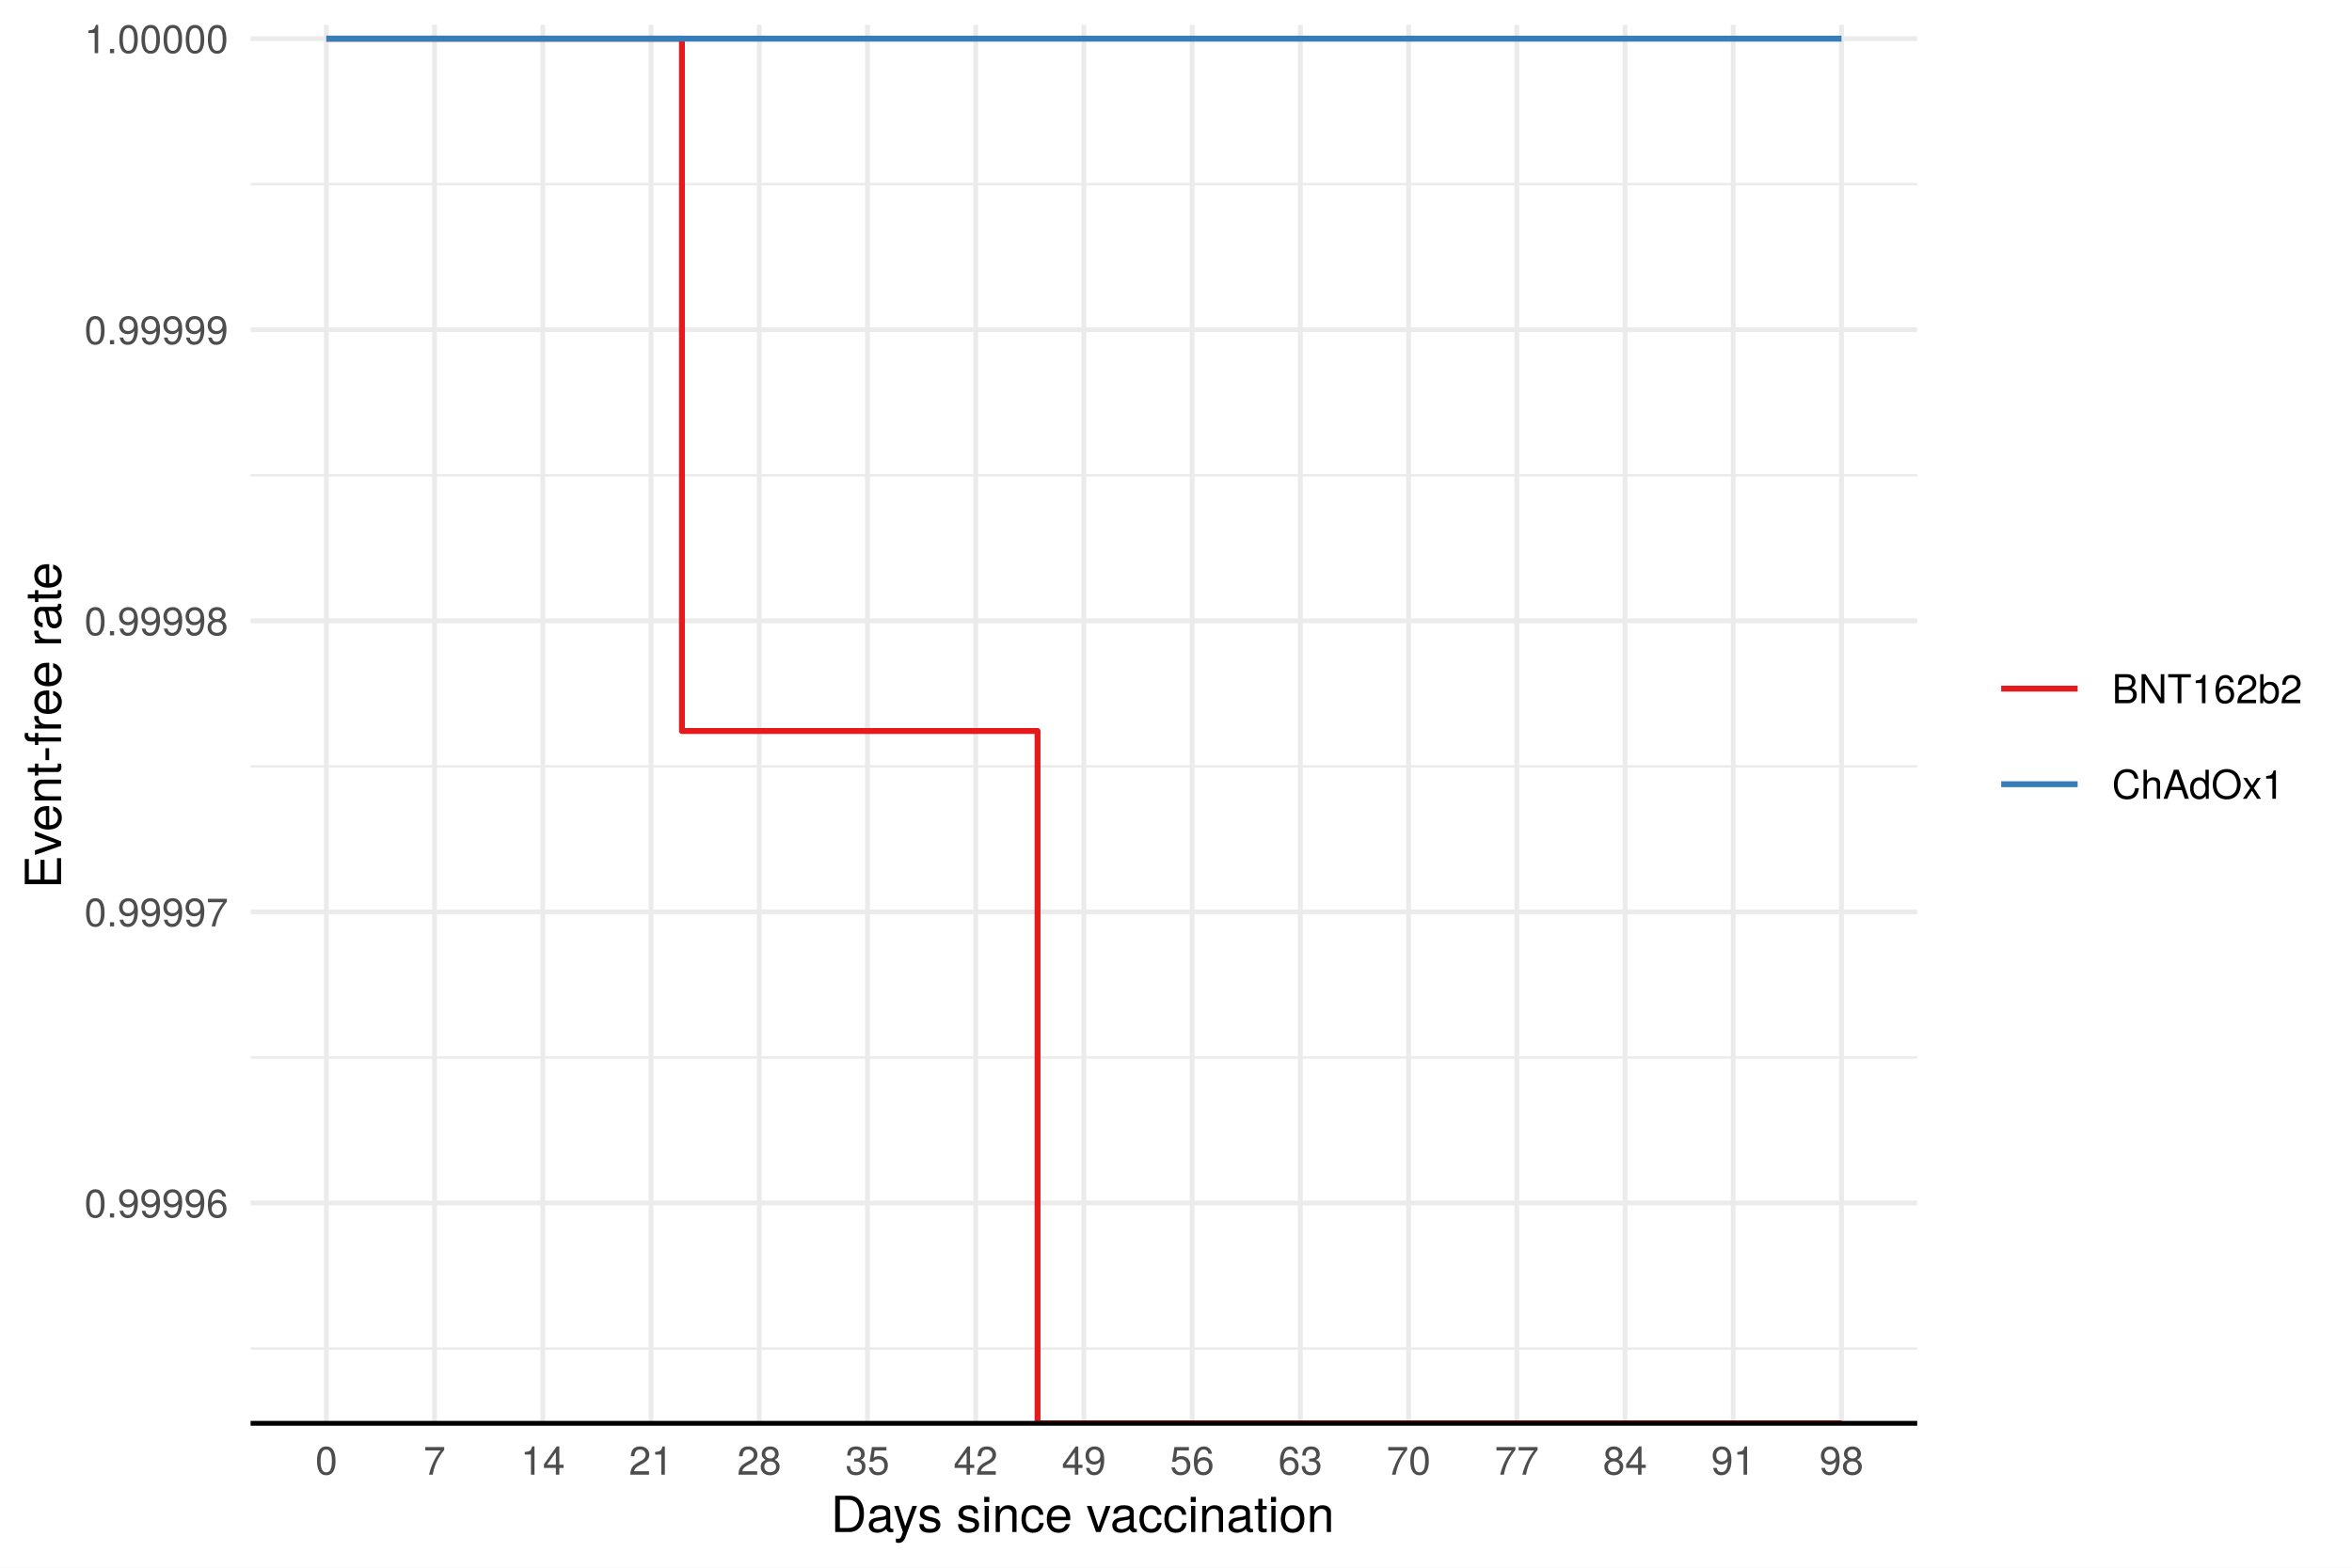
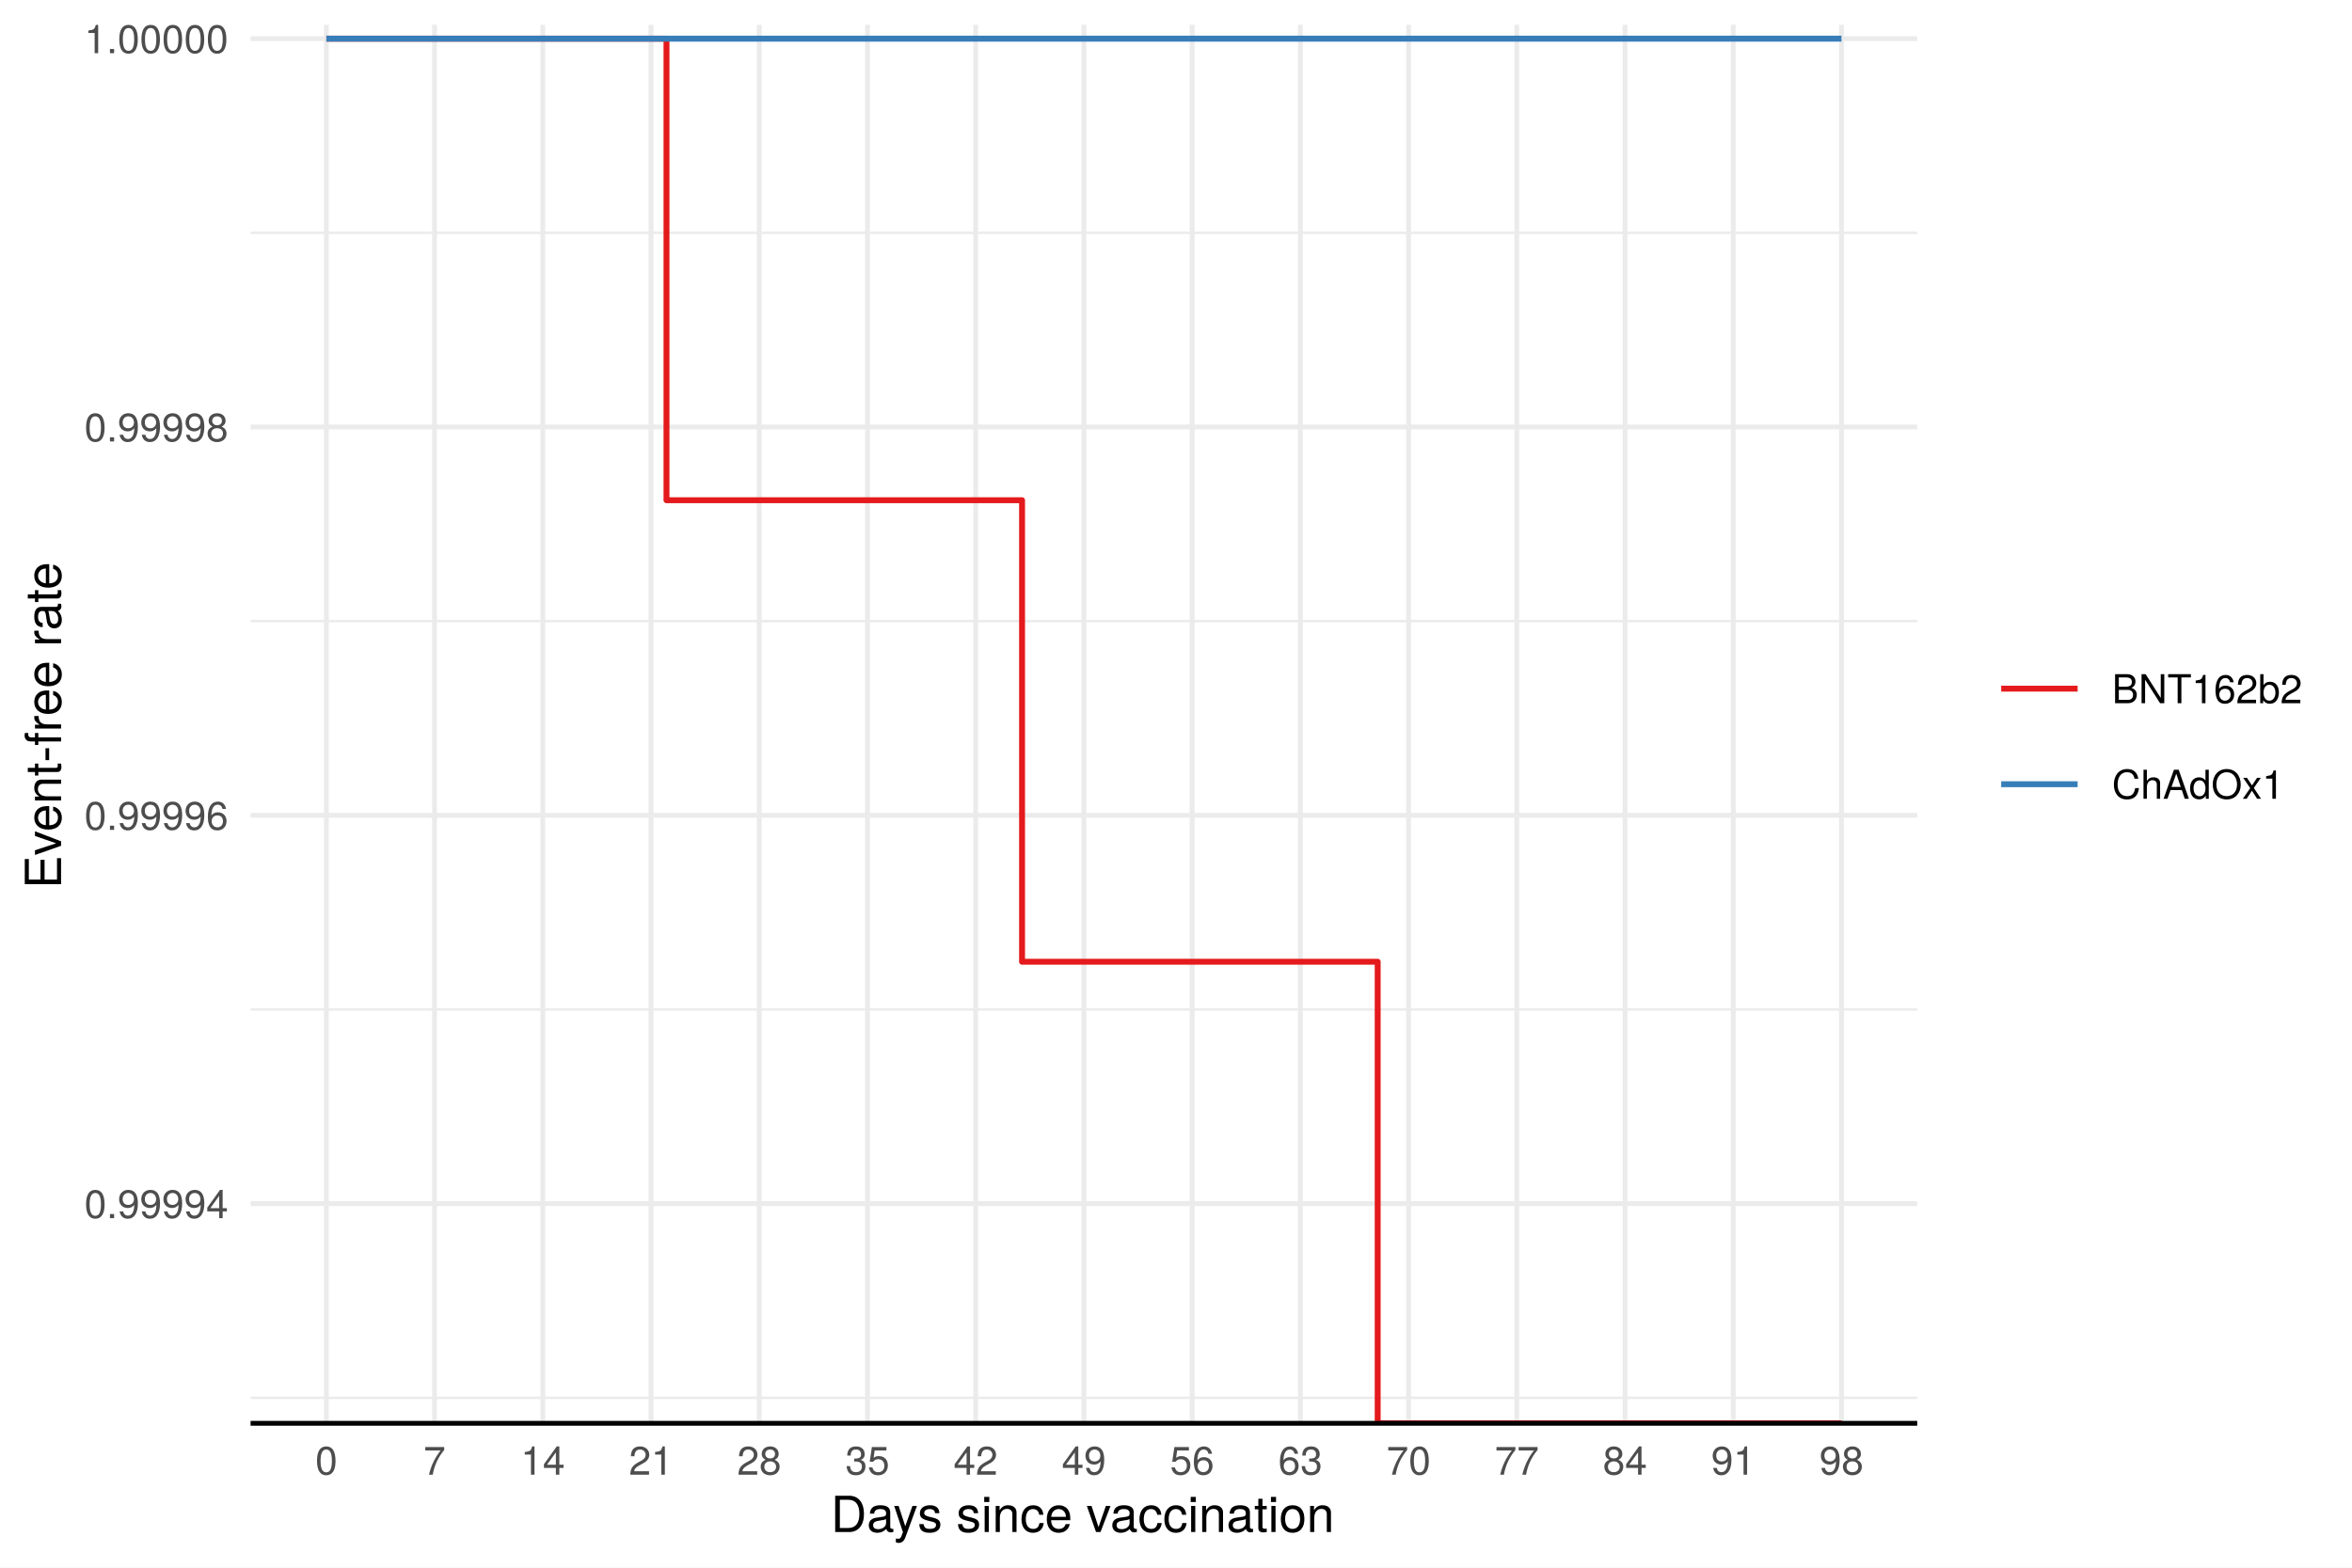
<svg xmlns="http://www.w3.org/2000/svg" viewBox="0 0 425.20 283.46">
  <defs>
    <style type="text/css">
    line, polyline, polygon, path, rect, circle {
      fill: none;
      stroke: #000000;
      stroke-linecap: round;
      stroke-linejoin: round;
      stroke-miterlimit: 10.00;
    }
  </style>
  </defs>
  <rect width="100%" height="100%" style="stroke: none; fill: #FFFFFF;" />
  <defs>
    <clipPath id="cpNDUuMzB8MzQ2LjYwfDI1Ny4zNnw0LjQ4">
      <rect x="45.30" y="4.48" width="301.30" height="252.88" />
    </clipPath>
  </defs>
-   <polyline points="45.30,243.84 346.60,243.84 " style="stroke-width: 0.44; stroke: #EBEBEB; stroke-linecap: butt;" clip-path="url(#cpNDUuMzB8MzQ2LjYwfDI1Ny4zNnw0LjQ4)" />
-   <polyline points="45.30,191.21 346.60,191.21 " style="stroke-width: 0.44; stroke: #EBEBEB; stroke-linecap: butt;" clip-path="url(#cpNDUuMzB8MzQ2LjYwfDI1Ny4zNnw0LjQ4)" />
-   <polyline points="45.30,138.57 346.60,138.57 " style="stroke-width: 0.44; stroke: #EBEBEB; stroke-linecap: butt;" clip-path="url(#cpNDUuMzB8MzQ2LjYwfDI1Ny4zNnw0LjQ4)" />
-   <polyline points="45.30,85.94 346.60,85.94 " style="stroke-width: 0.44; stroke: #EBEBEB; stroke-linecap: butt;" clip-path="url(#cpNDUuMzB8MzQ2LjYwfDI1Ny4zNnw0LjQ4)" />
-   <polyline points="45.30,33.30 346.60,33.30 " style="stroke-width: 0.44; stroke: #EBEBEB; stroke-linecap: butt;" clip-path="url(#cpNDUuMzB8MzQ2LjYwfDI1Ny4zNnw0LjQ4)" />
-   <polyline points="45.30,217.52 346.60,217.52 " style="stroke-width: 0.87; stroke: #EBEBEB; stroke-linecap: butt;" clip-path="url(#cpNDUuMzB8MzQ2LjYwfDI1Ny4zNnw0LjQ4)" />
-   <polyline points="45.30,164.89 346.60,164.89 " style="stroke-width: 0.87; stroke: #EBEBEB; stroke-linecap: butt;" clip-path="url(#cpNDUuMzB8MzQ2LjYwfDI1Ny4zNnw0LjQ4)" />
-   <polyline points="45.30,112.26 346.60,112.26 " style="stroke-width: 0.87; stroke: #EBEBEB; stroke-linecap: butt;" clip-path="url(#cpNDUuMzB8MzQ2LjYwfDI1Ny4zNnw0LjQ4)" />
-   <polyline points="45.30,59.62 346.60,59.62 " style="stroke-width: 0.87; stroke: #EBEBEB; stroke-linecap: butt;" clip-path="url(#cpNDUuMzB8MzQ2LjYwfDI1Ny4zNnw0LjQ4)" />
+   <polyline points="45.30,252.75 346.60,252.75 " style="stroke-width: 0.44; stroke: #EBEBEB; stroke-linecap: butt;" clip-path="url(#cpNDUuMzB8MzQ2LjYwfDI1Ny4zNnw0LjQ4)" />
+   <polyline points="45.30,182.53 346.60,182.53 " style="stroke-width: 0.44; stroke: #EBEBEB; stroke-linecap: butt;" clip-path="url(#cpNDUuMzB8MzQ2LjYwfDI1Ny4zNnw0LjQ4)" />
+   <polyline points="45.30,112.31 346.60,112.31 " style="stroke-width: 0.44; stroke: #EBEBEB; stroke-linecap: butt;" clip-path="url(#cpNDUuMzB8MzQ2LjYwfDI1Ny4zNnw0LjQ4)" />
+   <polyline points="45.30,42.10 346.60,42.10 " style="stroke-width: 0.44; stroke: #EBEBEB; stroke-linecap: butt;" clip-path="url(#cpNDUuMzB8MzQ2LjYwfDI1Ny4zNnw0LjQ4)" />
+   <polyline points="45.30,217.64 346.60,217.64 " style="stroke-width: 0.87; stroke: #EBEBEB; stroke-linecap: butt;" clip-path="url(#cpNDUuMzB8MzQ2LjYwfDI1Ny4zNnw0LjQ4)" />
+   <polyline points="45.30,147.42 346.60,147.42 " style="stroke-width: 0.87; stroke: #EBEBEB; stroke-linecap: butt;" clip-path="url(#cpNDUuMzB8MzQ2LjYwfDI1Ny4zNnw0LjQ4)" />
+   <polyline points="45.30,77.20 346.60,77.20 " style="stroke-width: 0.87; stroke: #EBEBEB; stroke-linecap: butt;" clip-path="url(#cpNDUuMzB8MzQ2LjYwfDI1Ny4zNnw0LjQ4)" />
  <polyline points="45.30,6.99 346.60,6.99 " style="stroke-width: 0.87; stroke: #EBEBEB; stroke-linecap: butt;" clip-path="url(#cpNDUuMzB8MzQ2LjYwfDI1Ny4zNnw0LjQ4)" />
  <polyline points="59.00,257.36 59.00,4.48 " style="stroke-width: 0.87; stroke: #EBEBEB; stroke-linecap: butt;" clip-path="url(#cpNDUuMzB8MzQ2LjYwfDI1Ny4zNnw0LjQ4)" />
  <polyline points="78.56,257.36 78.56,4.48 " style="stroke-width: 0.87; stroke: #EBEBEB; stroke-linecap: butt;" clip-path="url(#cpNDUuMzB8MzQ2LjYwfDI1Ny4zNnw0LjQ4)" />
  <polyline points="98.13,257.36 98.13,4.48 " style="stroke-width: 0.87; stroke: #EBEBEB; stroke-linecap: butt;" clip-path="url(#cpNDUuMzB8MzQ2LjYwfDI1Ny4zNnw0LjQ4)" />
  <polyline points="117.69,257.36 117.69,4.48 " style="stroke-width: 0.87; stroke: #EBEBEB; stroke-linecap: butt;" clip-path="url(#cpNDUuMzB8MzQ2LjYwfDI1Ny4zNnw0LjQ4)" />
  <polyline points="137.26,257.36 137.26,4.48 " style="stroke-width: 0.87; stroke: #EBEBEB; stroke-linecap: butt;" clip-path="url(#cpNDUuMzB8MzQ2LjYwfDI1Ny4zNnw0LjQ4)" />
  <polyline points="156.82,257.36 156.82,4.48 " style="stroke-width: 0.87; stroke: #EBEBEB; stroke-linecap: butt;" clip-path="url(#cpNDUuMzB8MzQ2LjYwfDI1Ny4zNnw0LjQ4)" />
  <polyline points="176.39,257.36 176.39,4.48 " style="stroke-width: 0.87; stroke: #EBEBEB; stroke-linecap: butt;" clip-path="url(#cpNDUuMzB8MzQ2LjYwfDI1Ny4zNnw0LjQ4)" />
  <polyline points="195.95,257.36 195.95,4.48 " style="stroke-width: 0.87; stroke: #EBEBEB; stroke-linecap: butt;" clip-path="url(#cpNDUuMzB8MzQ2LjYwfDI1Ny4zNnw0LjQ4)" />
  <polyline points="215.52,257.36 215.52,4.48 " style="stroke-width: 0.87; stroke: #EBEBEB; stroke-linecap: butt;" clip-path="url(#cpNDUuMzB8MzQ2LjYwfDI1Ny4zNnw0LjQ4)" />
  <polyline points="235.08,257.36 235.08,4.48 " style="stroke-width: 0.87; stroke: #EBEBEB; stroke-linecap: butt;" clip-path="url(#cpNDUuMzB8MzQ2LjYwfDI1Ny4zNnw0LjQ4)" />
  <polyline points="254.65,257.36 254.65,4.48 " style="stroke-width: 0.87; stroke: #EBEBEB; stroke-linecap: butt;" clip-path="url(#cpNDUuMzB8MzQ2LjYwfDI1Ny4zNnw0LjQ4)" />
  <polyline points="274.21,257.36 274.21,4.48 " style="stroke-width: 0.87; stroke: #EBEBEB; stroke-linecap: butt;" clip-path="url(#cpNDUuMzB8MzQ2LjYwfDI1Ny4zNnw0LjQ4)" />
  <polyline points="293.78,257.36 293.78,4.48 " style="stroke-width: 0.87; stroke: #EBEBEB; stroke-linecap: butt;" clip-path="url(#cpNDUuMzB8MzQ2LjYwfDI1Ny4zNnw0LjQ4)" />
  <polyline points="313.34,257.36 313.34,4.48 " style="stroke-width: 0.87; stroke: #EBEBEB; stroke-linecap: butt;" clip-path="url(#cpNDUuMzB8MzQ2LjYwfDI1Ny4zNnw0LjQ4)" />
  <polyline points="332.91,257.36 332.91,4.48 " style="stroke-width: 0.87; stroke: #EBEBEB; stroke-linecap: butt;" clip-path="url(#cpNDUuMzB8MzQ2LjYwfDI1Ny4zNnw0LjQ4)" />
-   <polyline points="59.00,6.99 61.79,6.99 61.79,6.99 64.59,6.99 64.59,6.99 67.38,6.99 67.38,6.99 70.18,6.99 70.18,6.99 72.97,6.99 72.97,6.99 75.77,6.99 75.77,6.99 78.56,6.99 78.56,6.99 81.36,6.99 81.36,6.99 84.15,6.99 84.15,6.99 86.95,6.99 86.95,6.99 89.74,6.99 89.74,6.99 92.54,6.99 92.54,6.99 95.33,6.99 95.33,6.99 98.13,6.99 98.13,6.99 100.92,6.99 100.92,6.99 103.72,6.99 103.72,6.99 106.51,6.99 106.51,6.99 109.31,6.99 109.31,6.99 112.10,6.99 112.10,6.99 114.90,6.99 114.90,6.99 117.69,6.99 117.69,6.99 120.49,6.99 120.49,6.99 123.28,6.99 123.28,132.18 126.08,132.18 126.08,132.18 128.87,132.18 128.87,132.18 131.67,132.18 131.67,132.18 134.46,132.18 134.46,132.18 137.26,132.18 137.26,132.18 140.05,132.18 140.05,132.18 142.85,132.18 142.85,132.18 145.64,132.18 145.64,132.18 148.44,132.18 148.44,132.18 151.23,132.18 151.23,132.18 154.03,132.18 154.03,132.18 156.82,132.18 156.82,132.18 159.62,132.18 159.62,132.18 162.41,132.18 162.41,132.18 165.21,132.18 165.21,132.18 168.00,132.18 168.00,132.18 170.80,132.18 170.80,132.18 173.59,132.18 173.59,132.18 176.39,132.18 176.39,132.18 179.18,132.18 179.18,132.18 181.98,132.18 181.98,132.18 184.77,132.18 184.77,132.18 187.57,132.18 187.57,257.36 190.36,257.36 190.36,257.36 193.16,257.36 193.16,257.36 195.95,257.36 195.95,257.36 198.75,257.36 198.75,257.36 201.54,257.36 201.54,257.36 204.34,257.36 204.34,257.36 207.13,257.36 207.13,257.36 209.93,257.36 209.93,257.36 212.72,257.36 212.72,257.36 215.52,257.36 215.52,257.36 218.31,257.36 218.31,257.36 221.11,257.36 221.11,257.36 223.90,257.36 223.90,257.36 226.70,257.36 226.70,257.36 229.49,257.36 229.49,257.36 232.29,257.36 232.29,257.36 235.08,257.36 235.08,257.36 237.88,257.36 237.88,257.36 240.67,257.36 240.67,257.36 243.47,257.36 243.47,257.36 246.26,257.36 246.26,257.36 249.06,257.36 249.06,257.36 251.85,257.36 251.85,257.36 254.65,257.36 254.65,257.36 257.44,257.36 257.44,257.36 260.24,257.36 260.24,257.36 263.03,257.36 263.03,257.36 265.83,257.36 265.83,257.36 268.62,257.36 268.62,257.36 271.42,257.36 271.42,257.36 274.21,257.36 274.21,257.36 277.01,257.36 277.01,257.36 279.80,257.36 279.80,257.36 282.60,257.36 282.60,257.36 285.39,257.36 285.39,257.36 288.19,257.36 288.19,257.36 290.98,257.36 290.98,257.36 293.78,257.36 293.78,257.36 296.57,257.36 296.57,257.36 299.37,257.36 299.37,257.36 302.16,257.36 302.16,257.36 304.96,257.36 304.96,257.36 307.75,257.36 307.75,257.36 310.55,257.36 310.55,257.36 313.34,257.36 313.34,257.36 316.14,257.36 316.14,257.36 318.93,257.36 318.93,257.36 321.73,257.36 321.73,257.36 324.52,257.36 324.52,257.36 327.32,257.36 327.32,257.36 330.11,257.36 330.11,257.36 332.91,257.36 332.91,257.36 " style="stroke-width: 1.07; stroke: #E41A1C; stroke-linecap: butt;" clip-path="url(#cpNDUuMzB8MzQ2LjYwfDI1Ny4zNnw0LjQ4)" />
+   <polyline points="59.00,6.99 61.79,6.99 61.79,6.99 64.59,6.99 64.59,6.99 67.38,6.99 67.38,6.99 70.18,6.99 70.18,6.99 72.97,6.99 72.97,6.99 75.77,6.99 75.77,6.99 78.56,6.99 78.56,6.99 81.36,6.99 81.36,6.99 84.15,6.99 84.15,6.99 86.95,6.99 86.95,6.99 89.74,6.99 89.74,6.99 92.54,6.99 92.54,6.99 95.33,6.99 95.33,6.99 98.13,6.99 98.13,6.99 100.92,6.99 100.92,6.99 103.72,6.99 103.72,6.99 106.51,6.99 106.51,6.99 109.31,6.99 109.31,6.99 112.10,6.99 112.10,6.99 114.90,6.99 114.90,6.99 117.69,6.99 117.69,6.99 120.49,6.99 120.49,90.45 123.28,90.45 123.28,90.45 126.08,90.45 126.08,90.45 128.87,90.45 128.87,90.45 131.67,90.45 131.67,90.45 134.46,90.45 134.46,90.45 137.26,90.45 137.26,90.45 140.05,90.45 140.05,90.45 142.85,90.45 142.85,90.45 145.64,90.45 145.64,90.45 148.44,90.45 148.44,90.45 151.23,90.45 151.23,90.45 154.03,90.45 154.03,90.45 156.82,90.45 156.82,90.45 159.62,90.45 159.62,90.45 162.41,90.45 162.41,90.45 165.21,90.45 165.21,90.45 168.00,90.45 168.00,90.45 170.80,90.45 170.80,90.45 173.59,90.45 173.59,90.45 176.39,90.45 176.39,90.45 179.18,90.45 179.18,90.45 181.98,90.45 181.98,90.45 184.77,90.45 184.77,173.90 187.57,173.90 187.57,173.90 190.36,173.90 190.36,173.90 193.16,173.90 193.16,173.90 195.95,173.90 195.95,173.90 198.75,173.90 198.75,173.90 201.54,173.90 201.54,173.90 204.34,173.90 204.34,173.90 207.13,173.90 207.13,173.90 209.93,173.90 209.93,173.90 212.72,173.90 212.72,173.90 215.52,173.90 215.52,173.90 218.31,173.90 218.31,173.90 221.11,173.90 221.11,173.90 223.90,173.90 223.90,173.90 226.70,173.90 226.70,173.90 229.49,173.90 229.49,173.90 232.29,173.90 232.29,173.90 235.08,173.90 235.08,173.90 237.88,173.90 237.88,173.90 240.67,173.90 240.67,173.90 243.47,173.90 243.47,173.90 246.26,173.90 246.26,173.90 249.06,173.90 249.06,257.36 251.85,257.36 251.85,257.36 254.65,257.36 254.65,257.36 257.44,257.36 257.44,257.36 260.24,257.36 260.24,257.36 263.03,257.36 263.03,257.36 265.83,257.36 265.83,257.36 268.62,257.36 268.62,257.36 271.42,257.36 271.42,257.36 274.21,257.36 274.21,257.36 277.01,257.36 277.01,257.36 279.80,257.36 279.80,257.36 282.60,257.36 282.60,257.36 285.39,257.36 285.39,257.36 288.19,257.36 288.19,257.36 290.98,257.36 290.98,257.36 293.78,257.36 293.78,257.36 296.57,257.36 296.57,257.36 299.37,257.36 299.37,257.36 302.16,257.36 302.16,257.36 304.96,257.36 304.96,257.36 307.75,257.36 307.75,257.36 310.55,257.36 310.55,257.36 313.34,257.36 313.34,257.36 316.14,257.36 316.14,257.36 318.93,257.36 318.93,257.36 321.73,257.36 321.73,257.36 324.52,257.36 324.52,257.36 327.32,257.36 327.32,257.36 330.11,257.36 330.11,257.36 332.91,257.36 332.91,257.36 " style="stroke-width: 1.07; stroke: #E41A1C; stroke-linecap: butt;" clip-path="url(#cpNDUuMzB8MzQ2LjYwfDI1Ny4zNnw0LjQ4)" />
  <polyline points="59.00,6.99 61.79,6.99 61.79,6.99 64.59,6.99 64.59,6.99 67.38,6.99 67.38,6.99 70.18,6.99 70.18,6.99 72.97,6.99 72.97,6.99 75.77,6.99 75.77,6.99 78.56,6.99 78.56,6.99 81.36,6.99 81.36,6.99 84.15,6.99 84.15,6.99 86.95,6.99 86.95,6.99 89.74,6.99 89.74,6.99 92.54,6.99 92.54,6.99 95.33,6.99 95.33,6.99 98.13,6.99 98.13,6.99 100.92,6.99 100.92,6.99 103.72,6.99 103.72,6.99 106.51,6.99 106.51,6.99 109.31,6.99 109.31,6.99 112.10,6.99 112.10,6.99 114.90,6.99 114.90,6.99 117.69,6.99 117.69,6.99 120.49,6.99 120.49,6.99 123.28,6.99 123.28,6.99 126.08,6.99 126.08,6.99 128.87,6.99 128.87,6.99 131.67,6.99 131.67,6.99 134.46,6.99 134.46,6.99 137.26,6.99 137.26,6.99 140.05,6.99 140.05,6.99 142.85,6.99 142.85,6.99 145.64,6.99 145.64,6.99 148.44,6.99 148.44,6.99 151.23,6.99 151.23,6.99 154.03,6.99 154.03,6.99 156.82,6.99 156.82,6.99 159.62,6.99 159.62,6.99 162.41,6.99 162.41,6.99 165.21,6.99 165.21,6.99 168.00,6.99 168.00,6.99 170.80,6.99 170.80,6.99 173.59,6.99 173.59,6.99 176.39,6.99 176.39,6.99 179.18,6.99 179.18,6.99 181.98,6.99 181.98,6.99 184.77,6.99 184.77,6.99 187.57,6.99 187.57,6.99 190.36,6.99 190.36,6.99 193.16,6.99 193.16,6.99 195.95,6.99 195.95,6.99 198.75,6.99 198.75,6.99 201.54,6.99 201.54,6.99 204.34,6.99 204.34,6.99 207.13,6.99 207.13,6.99 209.93,6.99 209.93,6.99 212.72,6.99 212.72,6.99 215.52,6.99 215.52,6.99 218.31,6.99 218.31,6.99 221.11,6.99 221.11,6.99 223.90,6.99 223.90,6.99 226.70,6.99 226.70,6.99 229.49,6.99 229.49,6.99 232.29,6.99 232.29,6.99 235.08,6.99 235.08,6.99 237.88,6.99 237.88,6.99 240.67,6.99 240.67,6.99 243.47,6.99 243.47,6.99 246.26,6.99 246.26,6.99 249.06,6.99 249.06,6.99 251.85,6.99 251.85,6.99 254.65,6.99 254.65,6.99 257.44,6.99 257.44,6.99 260.24,6.99 260.24,6.99 263.03,6.99 263.03,6.99 265.83,6.99 265.83,6.99 268.62,6.99 268.62,6.99 271.42,6.99 271.42,6.99 274.21,6.99 274.21,6.99 277.01,6.99 277.01,6.99 279.80,6.99 279.80,6.99 282.60,6.99 282.60,6.99 285.39,6.99 285.39,6.99 288.19,6.99 288.19,6.99 290.98,6.99 290.98,6.99 293.78,6.99 293.78,6.99 296.57,6.99 296.57,6.99 299.37,6.99 299.37,6.99 302.16,6.99 302.16,6.99 304.96,6.99 304.96,6.99 307.75,6.99 307.75,6.99 310.55,6.99 310.55,6.99 313.34,6.99 313.34,6.99 316.14,6.99 316.14,6.99 318.93,6.99 318.93,6.99 321.73,6.99 321.73,6.99 324.52,6.99 324.52,6.99 327.32,6.99 327.32,6.99 330.11,6.99 330.11,6.99 332.91,6.99 332.91,6.99 " style="stroke-width: 1.07; stroke: #377EB8; stroke-linecap: butt;" clip-path="url(#cpNDUuMzB8MzQ2LjYwfDI1Ny4zNnw0LjQ4)" />
  <defs>
    <clipPath id="cpMC4wMHw0MjUuMjB8MjgzLjQ2fDAuMDA=">
      <rect x="0.00" y="0.00" width="425.20" height="283.46" />
    </clipPath>
  </defs>
  <g clip-path="url(#cpMC4wMHw0MjUuMjB8MjgzLjQ2fDAuMDA=)">
-     <text x="15.25" y="220.15" style="font-size: 7.20px; fill: #4D4D4D; font-family: TeX Gyre Heros;" textLength="26.02px" lengthAdjust="spacingAndGlyphs">0.99996</text>
+     <text x="15.25" y="220.26" style="font-size: 7.20px; fill: #4D4D4D; font-family: TeX Gyre Heros;" textLength="26.02px" lengthAdjust="spacingAndGlyphs">0.99994</text>
  </g>
  <g clip-path="url(#cpMC4wMHw0MjUuMjB8MjgzLjQ2fDAuMDA=)">
-     <text x="15.25" y="167.51" style="font-size: 7.20px; fill: #4D4D4D; font-family: TeX Gyre Heros;" textLength="26.02px" lengthAdjust="spacingAndGlyphs">0.99997</text>
+     <text x="15.25" y="150.05" style="font-size: 7.20px; fill: #4D4D4D; font-family: TeX Gyre Heros;" textLength="26.02px" lengthAdjust="spacingAndGlyphs">0.99996</text>
  </g>
  <g clip-path="url(#cpMC4wMHw0MjUuMjB8MjgzLjQ2fDAuMDA=)">
-     <text x="15.25" y="114.88" style="font-size: 7.20px; fill: #4D4D4D; font-family: TeX Gyre Heros;" textLength="26.02px" lengthAdjust="spacingAndGlyphs">0.99998</text>
-   </g>
-   <g clip-path="url(#cpMC4wMHw0MjUuMjB8MjgzLjQ2fDAuMDA=)">
-     <text x="15.25" y="62.25" style="font-size: 7.20px; fill: #4D4D4D; font-family: TeX Gyre Heros;" textLength="26.02px" lengthAdjust="spacingAndGlyphs">0.99999</text>
+     <text x="15.25" y="79.83" style="font-size: 7.20px; fill: #4D4D4D; font-family: TeX Gyre Heros;" textLength="26.02px" lengthAdjust="spacingAndGlyphs">0.99998</text>
  </g>
  <g clip-path="url(#cpMC4wMHw0MjUuMjB8MjgzLjQ2fDAuMDA=)">
    <text x="15.25" y="9.61" style="font-size: 7.20px; fill: #4D4D4D; font-family: TeX Gyre Heros;" textLength="26.02px" lengthAdjust="spacingAndGlyphs">1.00000</text>
  </g>
  <polyline points="45.30,257.36 346.60,257.36 " style="stroke-width: 0.87; stroke-linecap: butt;" clip-path="url(#cpMC4wMHw0MjUuMjB8MjgzLjQ2fDAuMDA=)" />
  <g clip-path="url(#cpMC4wMHw0MjUuMjB8MjgzLjQ2fDAuMDA=)">
    <text x="57.00" y="266.65" style="font-size: 7.20px; fill: #4D4D4D; font-family: TeX Gyre Heros;" textLength="4.00px" lengthAdjust="spacingAndGlyphs">0</text>
  </g>
  <g clip-path="url(#cpMC4wMHw0MjUuMjB8MjgzLjQ2fDAuMDA=)">
    <text x="76.56" y="266.65" style="font-size: 7.20px; fill: #4D4D4D; font-family: TeX Gyre Heros;" textLength="4.00px" lengthAdjust="spacingAndGlyphs">7</text>
  </g>
  <g clip-path="url(#cpMC4wMHw0MjUuMjB8MjgzLjQ2fDAuMDA=)">
    <text x="94.13" y="266.65" style="font-size: 7.20px; fill: #4D4D4D; font-family: TeX Gyre Heros;" textLength="8.01px" lengthAdjust="spacingAndGlyphs">14</text>
  </g>
  <g clip-path="url(#cpMC4wMHw0MjUuMjB8MjgzLjQ2fDAuMDA=)">
    <text x="113.69" y="266.65" style="font-size: 7.20px; fill: #4D4D4D; font-family: TeX Gyre Heros;" textLength="8.01px" lengthAdjust="spacingAndGlyphs">21</text>
  </g>
  <g clip-path="url(#cpMC4wMHw0MjUuMjB8MjgzLjQ2fDAuMDA=)">
    <text x="133.25" y="266.65" style="font-size: 7.20px; fill: #4D4D4D; font-family: TeX Gyre Heros;" textLength="8.01px" lengthAdjust="spacingAndGlyphs">28</text>
  </g>
  <g clip-path="url(#cpMC4wMHw0MjUuMjB8MjgzLjQ2fDAuMDA=)">
    <text x="152.82" y="266.65" style="font-size: 7.20px; fill: #4D4D4D; font-family: TeX Gyre Heros;" textLength="8.01px" lengthAdjust="spacingAndGlyphs">35</text>
  </g>
  <g clip-path="url(#cpMC4wMHw0MjUuMjB8MjgzLjQ2fDAuMDA=)">
    <text x="172.38" y="266.65" style="font-size: 7.20px; fill: #4D4D4D; font-family: TeX Gyre Heros;" textLength="8.01px" lengthAdjust="spacingAndGlyphs">42</text>
  </g>
  <g clip-path="url(#cpMC4wMHw0MjUuMjB8MjgzLjQ2fDAuMDA=)">
    <text x="191.95" y="266.65" style="font-size: 7.20px; fill: #4D4D4D; font-family: TeX Gyre Heros;" textLength="8.01px" lengthAdjust="spacingAndGlyphs">49</text>
  </g>
  <g clip-path="url(#cpMC4wMHw0MjUuMjB8MjgzLjQ2fDAuMDA=)">
    <text x="211.51" y="266.65" style="font-size: 7.20px; fill: #4D4D4D; font-family: TeX Gyre Heros;" textLength="8.01px" lengthAdjust="spacingAndGlyphs">56</text>
  </g>
  <g clip-path="url(#cpMC4wMHw0MjUuMjB8MjgzLjQ2fDAuMDA=)">
    <text x="231.08" y="266.65" style="font-size: 7.20px; fill: #4D4D4D; font-family: TeX Gyre Heros;" textLength="8.01px" lengthAdjust="spacingAndGlyphs">63</text>
  </g>
  <g clip-path="url(#cpMC4wMHw0MjUuMjB8MjgzLjQ2fDAuMDA=)">
    <text x="250.64" y="266.65" style="font-size: 7.20px; fill: #4D4D4D; font-family: TeX Gyre Heros;" textLength="8.01px" lengthAdjust="spacingAndGlyphs">70</text>
  </g>
  <g clip-path="url(#cpMC4wMHw0MjUuMjB8MjgzLjQ2fDAuMDA=)">
    <text x="270.21" y="266.65" style="font-size: 7.20px; fill: #4D4D4D; font-family: TeX Gyre Heros;" textLength="8.01px" lengthAdjust="spacingAndGlyphs">77</text>
  </g>
  <g clip-path="url(#cpMC4wMHw0MjUuMjB8MjgzLjQ2fDAuMDA=)">
    <text x="289.77" y="266.65" style="font-size: 7.20px; fill: #4D4D4D; font-family: TeX Gyre Heros;" textLength="8.01px" lengthAdjust="spacingAndGlyphs">84</text>
  </g>
  <g clip-path="url(#cpMC4wMHw0MjUuMjB8MjgzLjQ2fDAuMDA=)">
    <text x="309.34" y="266.65" style="font-size: 7.20px; fill: #4D4D4D; font-family: TeX Gyre Heros;" textLength="8.01px" lengthAdjust="spacingAndGlyphs">91</text>
  </g>
  <g clip-path="url(#cpMC4wMHw0MjUuMjB8MjgzLjQ2fDAuMDA=)">
    <text x="328.90" y="266.65" style="font-size: 7.20px; fill: #4D4D4D; font-family: TeX Gyre Heros;" textLength="8.01px" lengthAdjust="spacingAndGlyphs">98</text>
  </g>
  <g clip-path="url(#cpMC4wMHw0MjUuMjB8MjgzLjQ2fDAuMDA=)">
    <text x="150.19" y="277.02" style="font-size: 9.00px; font-family: TeX Gyre Heros;" textLength="91.53px" lengthAdjust="spacingAndGlyphs">Days since vaccination</text>
  </g>
  <g clip-path="url(#cpMC4wMHw0MjUuMjB8MjgzLjQ2fDAuMDA=)">
    <text transform="translate(11.04,160.69) rotate(-90)" style="font-size: 9.00px; font-family: TeX Gyre Heros;" textLength="59.53px" lengthAdjust="spacingAndGlyphs">Event-free rate</text>
  </g>
  <line x1="361.78" y1="124.52" x2="375.60" y2="124.52" style="stroke-width: 1.07; stroke: #E41A1C; stroke-linecap: butt;" clip-path="url(#cpMC4wMHw0MjUuMjB8MjgzLjQ2fDAuMDA=)" />
  <line x1="361.78" y1="141.80" x2="375.60" y2="141.80" style="stroke-width: 1.07; stroke: #377EB8; stroke-linecap: butt;" clip-path="url(#cpMC4wMHw0MjUuMjB8MjgzLjQ2fDAuMDA=)" />
  <g clip-path="url(#cpMC4wMHw0MjUuMjB8MjgzLjQ2fDAuMDA=)">
    <text x="381.81" y="127.15" style="font-size: 7.20px; font-family: TeX Gyre Heros;" textLength="34.42px" lengthAdjust="spacingAndGlyphs">BNT162b2</text>
  </g>
  <g clip-path="url(#cpMC4wMHw0MjUuMjB8MjgzLjQ2fDAuMDA=)">
    <text x="381.81" y="144.43" style="font-size: 7.20px; font-family: TeX Gyre Heros;" textLength="31.21px" lengthAdjust="spacingAndGlyphs">ChAdOx1</text>
  </g>
</svg>
